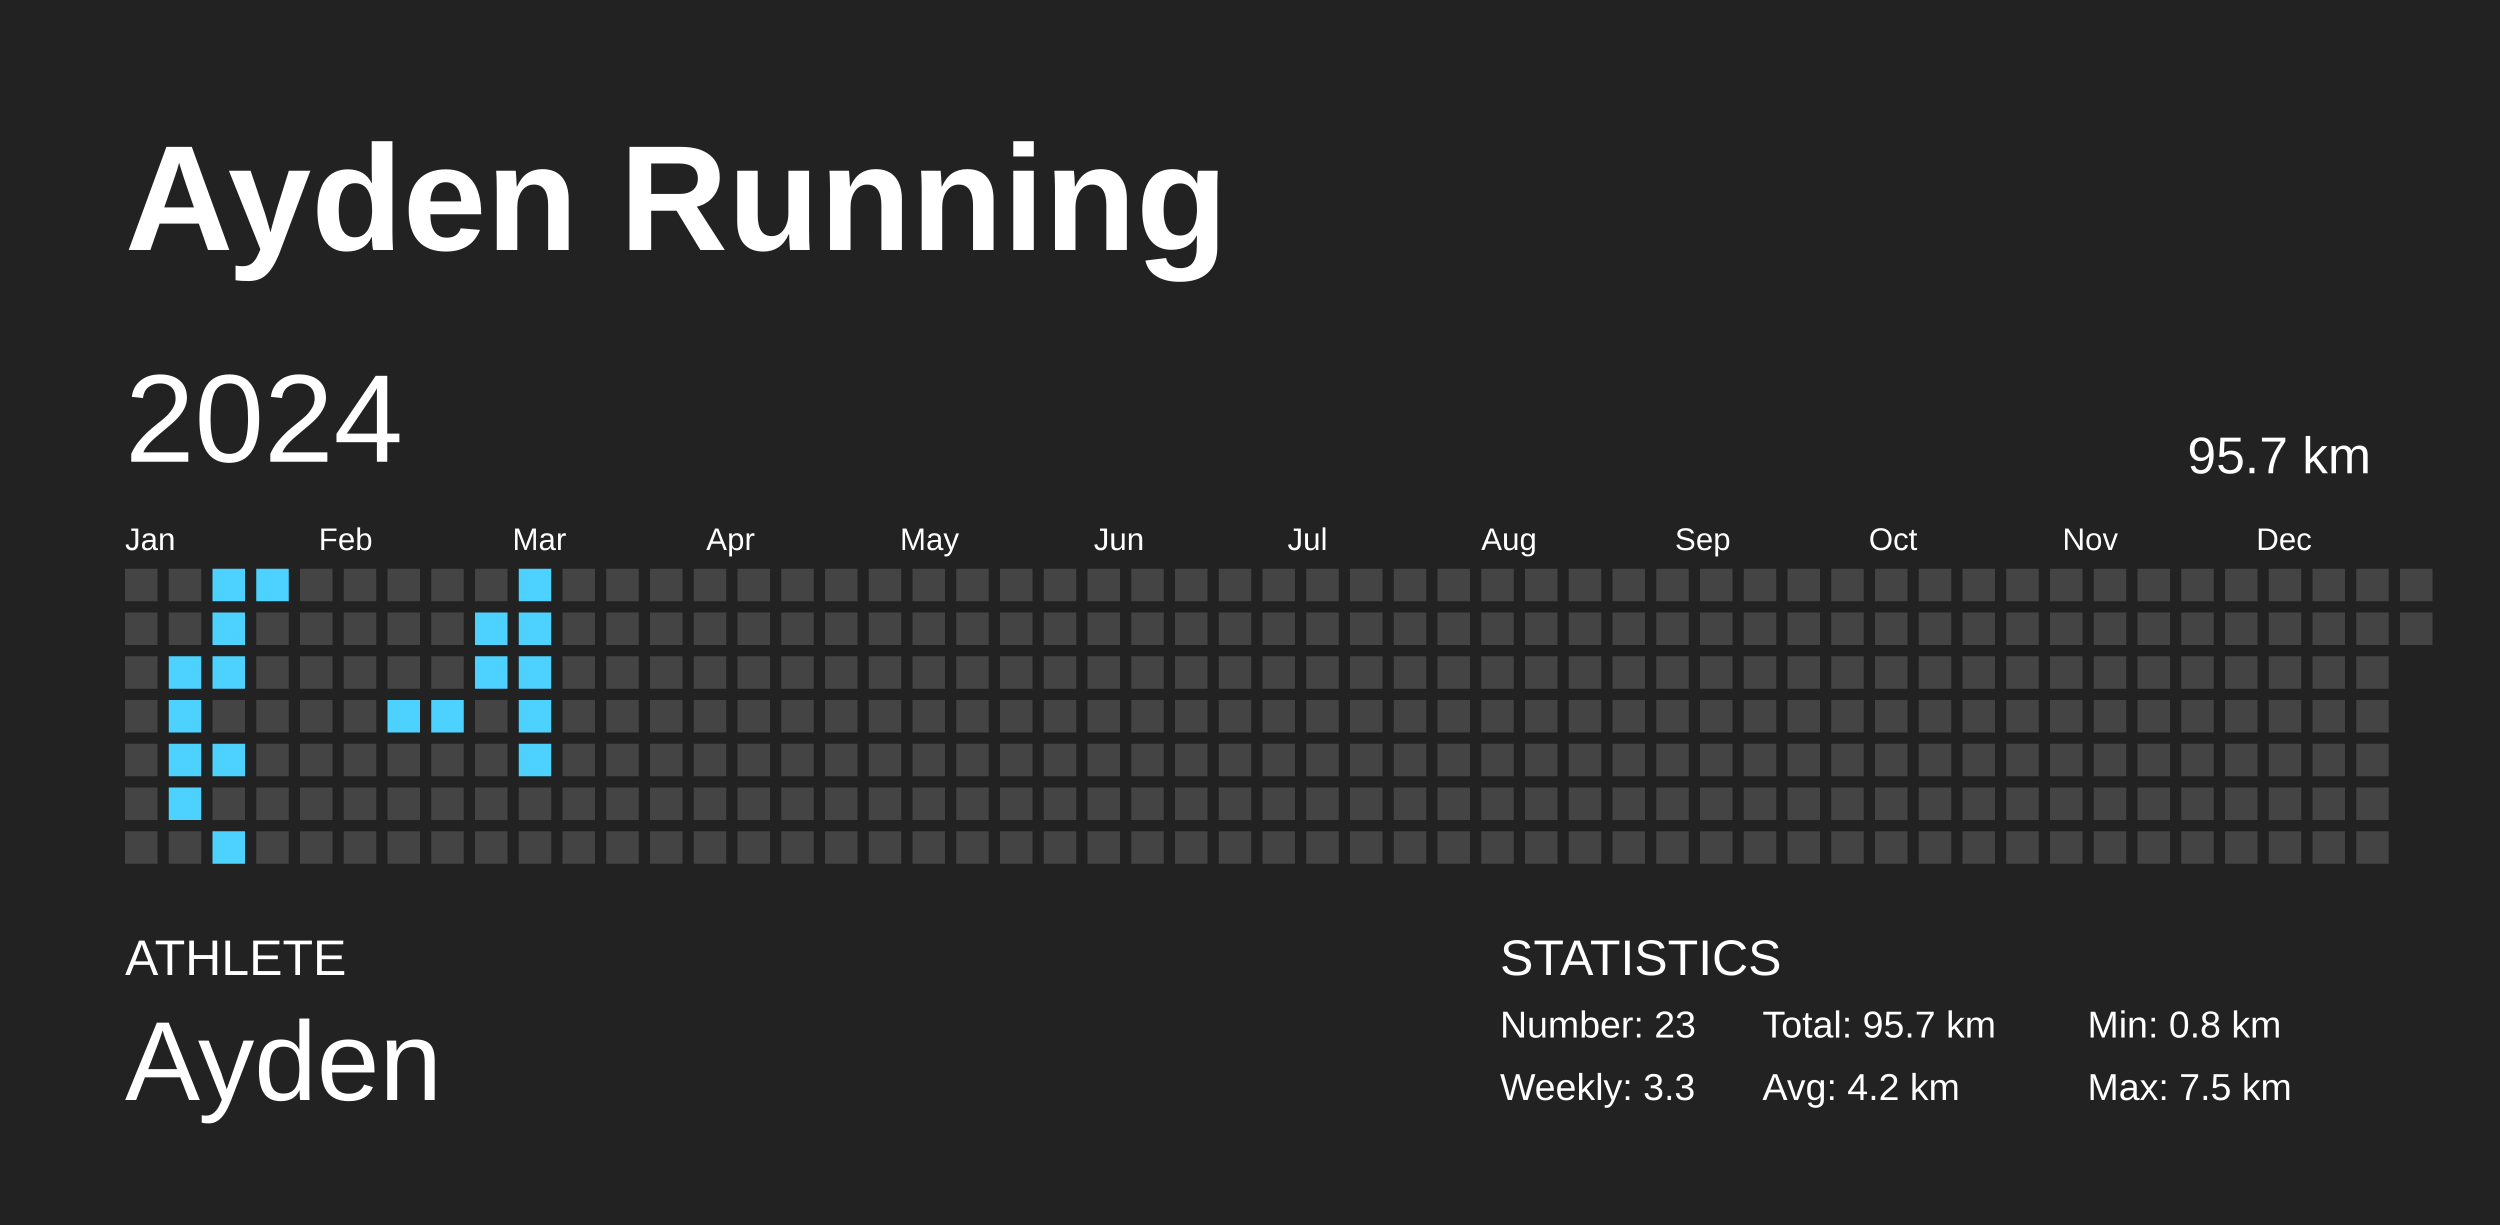
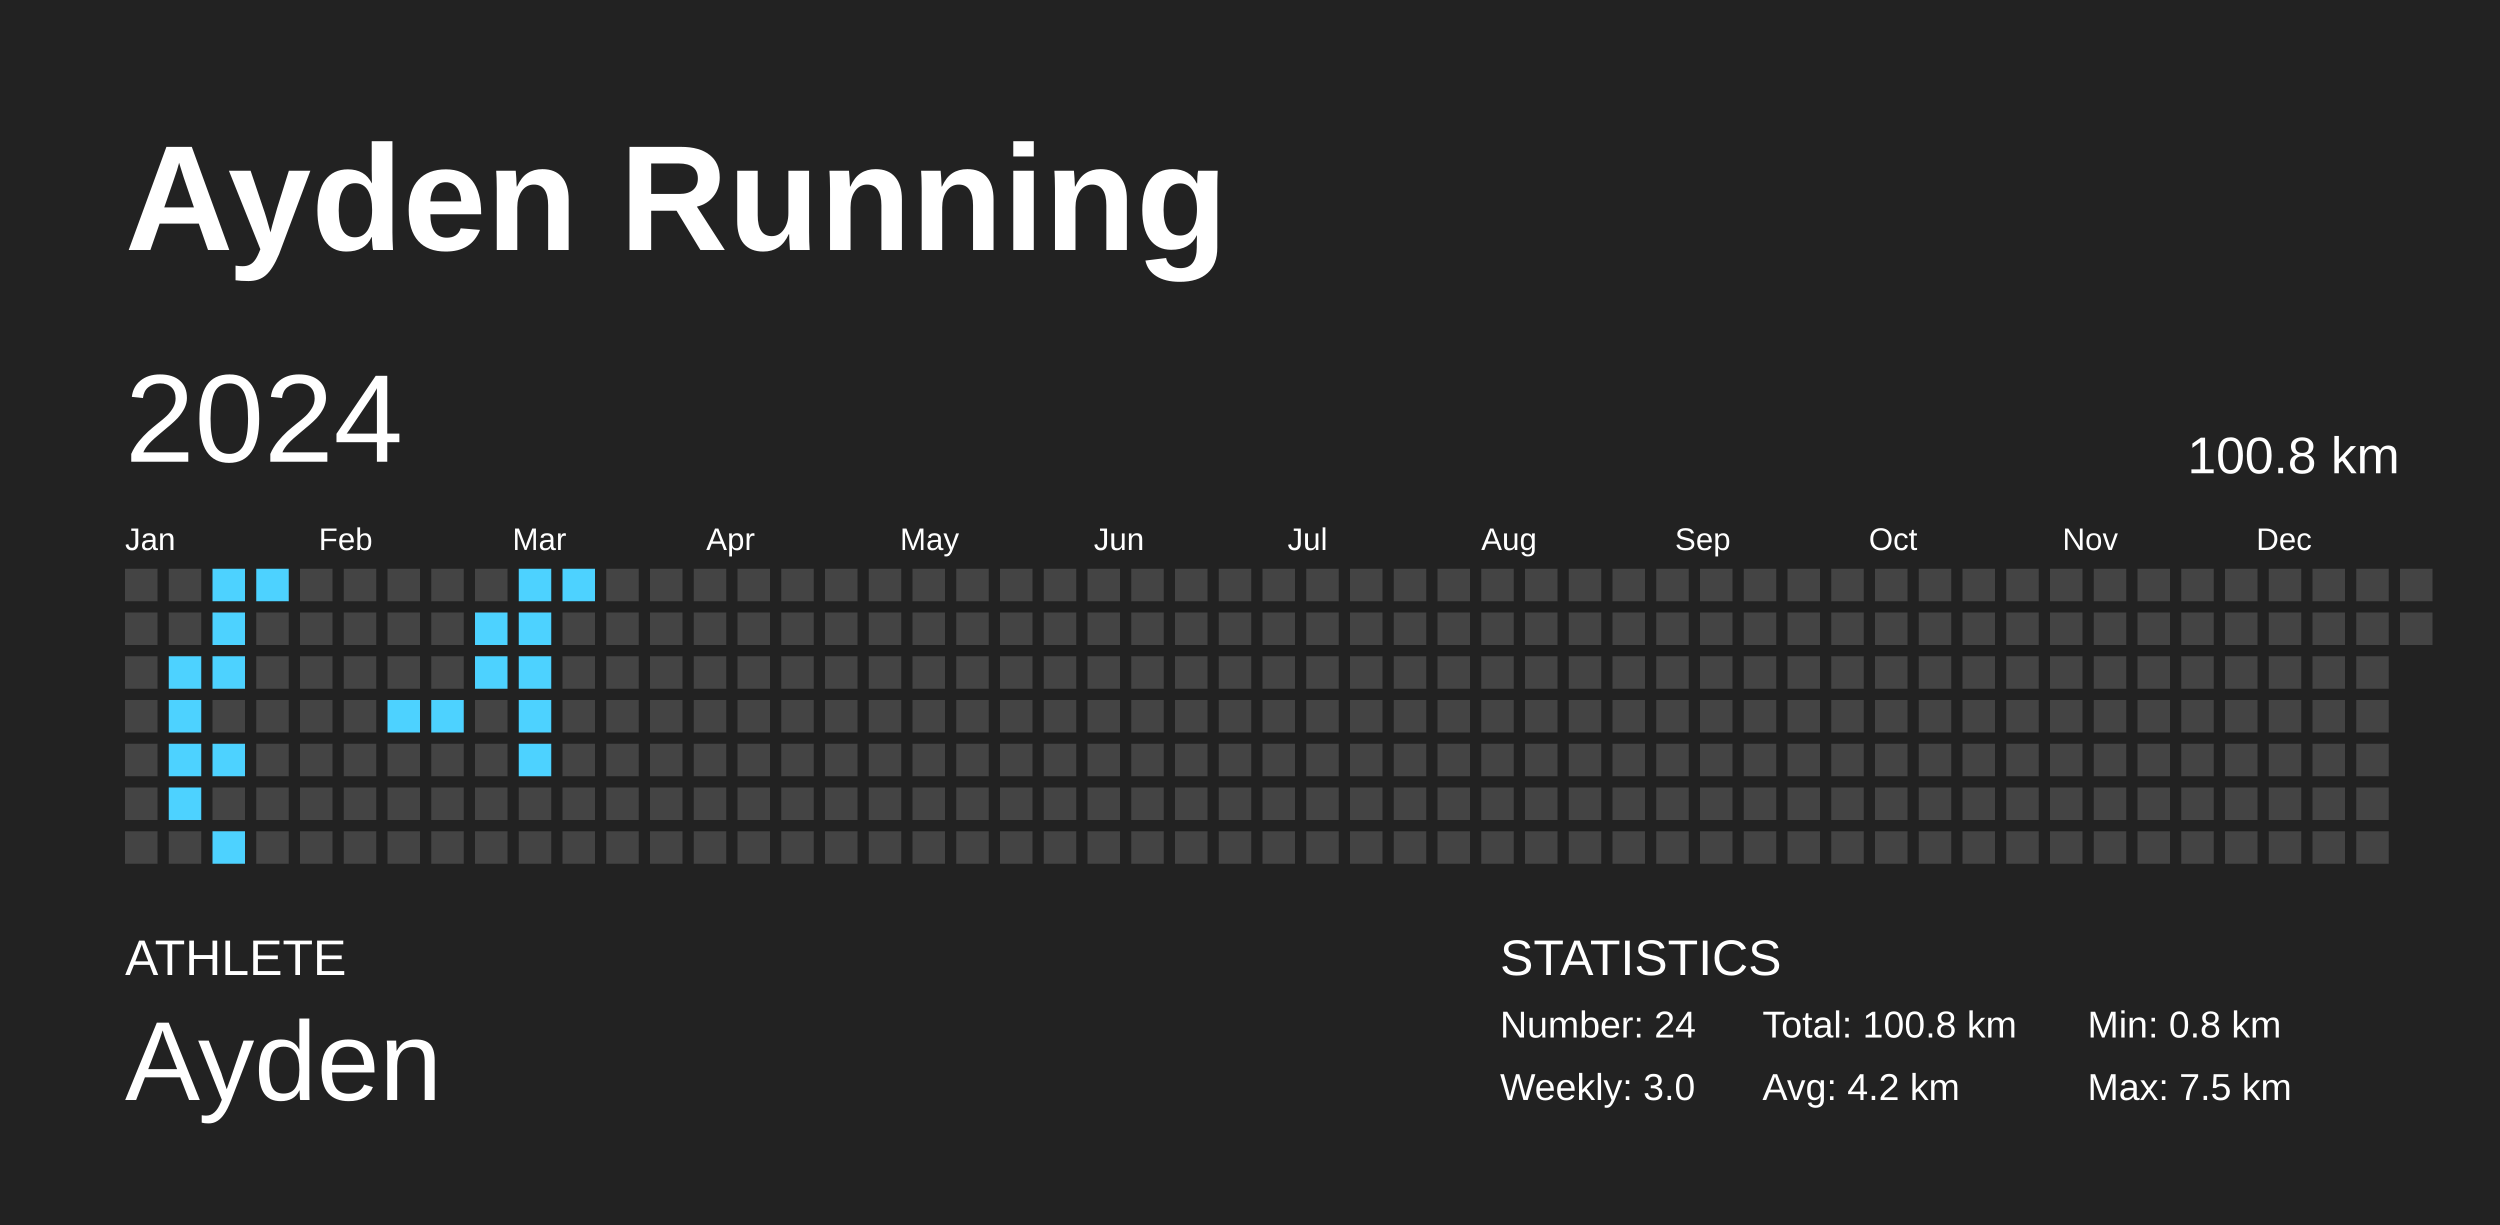
<svg xmlns="http://www.w3.org/2000/svg" baseProfile="full" height="98mm" version="1.1" viewBox="0,0,200,98" width="200mm">
  <defs />
  <rect fill="#222222" height="98" width="200" x="0" y="0" />
  <text fill="#FFFFFF" style="font-size:12px; font-family:Arial; font-weight:bold;" x="10" y="20">Ayden Running</text>
  <text fill="#FFFFFF" style="font-size:4px; font-family:Arial" x="10" y="78">ATHLETE</text>
  <text fill="#FFFFFF" style="font-size:9px; font-family:Arial" x="10" y="88">Ayden</text>
  <text fill="#FFFFFF" style="font-size:4px; font-family:Arial" x="120" y="78">STATISTICS</text>
-   <text fill="#FFFFFF" style="font-size:3px; font-family:Arial" x="120" y="83">Number: 23</text>
-   <text fill="#FFFFFF" style="font-size:3px; font-family:Arial" x="120" y="88">Weekly: 3.3</text>
-   <text fill="#FFFFFF" style="font-size:3px; font-family:Arial" x="141" y="83">Total: 95.7 km</text>
+   <text fill="#FFFFFF" style="font-size:3px; font-family:Arial" x="120" y="83">Number: 24</text>
+   <text fill="#FFFFFF" style="font-size:3px; font-family:Arial" x="120" y="88">Weekly: 3.0</text>
+   <text fill="#FFFFFF" style="font-size:3px; font-family:Arial" x="141" y="83">Total: 100.8 km</text>
  <text fill="#FFFFFF" style="font-size:3px; font-family:Arial" x="141" y="88">Avg: 4.2 km</text>
  <text fill="#FFFFFF" style="font-size:3px; font-family:Arial" x="167" y="83">Min: 0.8 km</text>
  <text fill="#FFFFFF" style="font-size:3px; font-family:Arial" x="167" y="88">Max: 7.5 km</text>
  <text dominant-baseline="hanging" fill="#FFFFFF" style="font-size:10.0px; font-family:Arial;" x="10" y="30">2024</text>
-   <text dominant-baseline="hanging" fill="#FFFFFF" style="font-size:4.125px; font-family:Arial;" x="175" y="35">95.7 km</text>
+   <text dominant-baseline="hanging" fill="#FFFFFF" style="font-size:4.125px; font-family:Arial;" x="175" y="35">100.8 km</text>
  <text fill="#FFFFFF" style="font-size:2.5px; font-family:Arial" x="10.0" y="44">Jan</text>
  <text fill="#FFFFFF" style="font-size:2.5px; font-family:Arial" x="25.5" y="44">Feb</text>
  <text fill="#FFFFFF" style="font-size:2.5px; font-family:Arial" x="41.0" y="44">Mar</text>
  <text fill="#FFFFFF" style="font-size:2.5px; font-family:Arial" x="56.5" y="44">Apr</text>
  <text fill="#FFFFFF" style="font-size:2.5px; font-family:Arial" x="72.0" y="44">May</text>
  <text fill="#FFFFFF" style="font-size:2.5px; font-family:Arial" x="87.5" y="44">Jun</text>
  <text fill="#FFFFFF" style="font-size:2.5px; font-family:Arial" x="103.0" y="44">Jul</text>
  <text fill="#FFFFFF" style="font-size:2.5px; font-family:Arial" x="118.5" y="44">Aug</text>
  <text fill="#FFFFFF" style="font-size:2.5px; font-family:Arial" x="134.0" y="44">Sep</text>
  <text fill="#FFFFFF" style="font-size:2.5px; font-family:Arial" x="149.5" y="44">Oct</text>
  <text fill="#FFFFFF" style="font-size:2.5px; font-family:Arial" x="165.0" y="44">Nov</text>
  <text fill="#FFFFFF" style="font-size:2.5px; font-family:Arial" x="180.5" y="44">Dec</text>
  <rect fill="#444444" height="2.6" width="2.6" x="10.0" y="45.5" />
  <rect fill="#444444" height="2.6" width="2.6" x="10.0" y="49.0" />
  <rect fill="#444444" height="2.6" width="2.6" x="10.0" y="52.5" />
  <rect fill="#444444" height="2.6" width="2.6" x="10.0" y="56.0" />
  <rect fill="#444444" height="2.6" width="2.6" x="10.0" y="59.5" />
  <rect fill="#444444" height="2.6" width="2.6" x="10.0" y="63.0" />
  <rect fill="#444444" height="2.6" width="2.6" x="10.0" y="66.5" />
  <rect fill="#444444" height="2.6" width="2.6" x="13.5" y="45.5" />
  <rect fill="#444444" height="2.6" width="2.6" x="13.5" y="49.0" />
  <rect fill="#4dd2ff" height="2.6" width="2.6" x="13.5" y="52.5" />
  <rect fill="#4dd2ff" height="2.6" width="2.6" x="13.5" y="56.0" />
  <rect fill="#4dd2ff" height="2.6" width="2.6" x="13.5" y="59.5" />
  <rect fill="#4dd2ff" height="2.6" width="2.6" x="13.5" y="63.0" />
  <rect fill="#444444" height="2.6" width="2.6" x="13.5" y="66.5" />
  <rect fill="#4dd2ff" height="2.6" width="2.6" x="17.0" y="45.5" />
  <rect fill="#4dd2ff" height="2.6" width="2.6" x="17.0" y="49.0" />
  <rect fill="#4dd2ff" height="2.6" width="2.6" x="17.0" y="52.5" />
  <rect fill="#444444" height="2.6" width="2.6" x="17.0" y="56.0" />
  <rect fill="#4dd2ff" height="2.6" width="2.6" x="17.0" y="59.5" />
  <rect fill="#444444" height="2.6" width="2.6" x="17.0" y="63.0" />
  <rect fill="#4dd2ff" height="2.6" width="2.6" x="17.0" y="66.5" />
  <rect fill="#4dd2ff" height="2.6" width="2.6" x="20.5" y="45.5" />
  <rect fill="#444444" height="2.6" width="2.6" x="20.5" y="49.0" />
  <rect fill="#444444" height="2.6" width="2.6" x="20.5" y="52.5" />
  <rect fill="#444444" height="2.6" width="2.6" x="20.5" y="56.0" />
  <rect fill="#444444" height="2.6" width="2.6" x="20.5" y="59.5" />
  <rect fill="#444444" height="2.6" width="2.6" x="20.5" y="63.0" />
  <rect fill="#444444" height="2.6" width="2.6" x="20.5" y="66.5" />
  <rect fill="#444444" height="2.6" width="2.6" x="24.0" y="45.5" />
  <rect fill="#444444" height="2.6" width="2.6" x="24.0" y="49.0" />
  <rect fill="#444444" height="2.6" width="2.6" x="24.0" y="52.5" />
  <rect fill="#444444" height="2.6" width="2.6" x="24.0" y="56.0" />
  <rect fill="#444444" height="2.6" width="2.6" x="24.0" y="59.5" />
  <rect fill="#444444" height="2.6" width="2.6" x="24.0" y="63.0" />
  <rect fill="#444444" height="2.6" width="2.6" x="24.0" y="66.5" />
  <rect fill="#444444" height="2.6" width="2.6" x="27.5" y="45.5" />
  <rect fill="#444444" height="2.6" width="2.6" x="27.5" y="49.0" />
  <rect fill="#444444" height="2.6" width="2.6" x="27.5" y="52.5" />
  <rect fill="#444444" height="2.6" width="2.6" x="27.5" y="56.0" />
  <rect fill="#444444" height="2.6" width="2.6" x="27.5" y="59.5" />
  <rect fill="#444444" height="2.6" width="2.6" x="27.5" y="63.0" />
  <rect fill="#444444" height="2.6" width="2.6" x="27.5" y="66.5" />
  <rect fill="#444444" height="2.6" width="2.6" x="31.0" y="45.5" />
  <rect fill="#444444" height="2.6" width="2.6" x="31.0" y="49.0" />
  <rect fill="#444444" height="2.6" width="2.6" x="31.0" y="52.5" />
  <rect fill="#4dd2ff" height="2.6" width="2.6" x="31.0" y="56.0" />
  <rect fill="#444444" height="2.6" width="2.6" x="31.0" y="59.5" />
  <rect fill="#444444" height="2.6" width="2.6" x="31.0" y="63.0" />
  <rect fill="#444444" height="2.6" width="2.6" x="31.0" y="66.5" />
  <rect fill="#444444" height="2.6" width="2.6" x="34.5" y="45.5" />
  <rect fill="#444444" height="2.6" width="2.6" x="34.5" y="49.0" />
  <rect fill="#444444" height="2.6" width="2.6" x="34.5" y="52.5" />
  <rect fill="#4dd2ff" height="2.6" width="2.6" x="34.5" y="56.0" />
  <rect fill="#444444" height="2.6" width="2.6" x="34.5" y="59.5" />
  <rect fill="#444444" height="2.6" width="2.6" x="34.5" y="63.0" />
  <rect fill="#444444" height="2.6" width="2.6" x="34.5" y="66.5" />
  <rect fill="#444444" height="2.6" width="2.6" x="38.0" y="45.5" />
  <rect fill="#4dd2ff" height="2.6" width="2.6" x="38.0" y="49.0" />
  <rect fill="#4dd2ff" height="2.6" width="2.6" x="38.0" y="52.5" />
  <rect fill="#444444" height="2.6" width="2.6" x="38.0" y="56.0" />
  <rect fill="#444444" height="2.6" width="2.6" x="38.0" y="59.5" />
  <rect fill="#444444" height="2.6" width="2.6" x="38.0" y="63.0" />
  <rect fill="#444444" height="2.6" width="2.6" x="38.0" y="66.5" />
  <rect fill="#4dd2ff" height="2.6" width="2.6" x="41.5" y="45.5" />
  <rect fill="#4dd2ff" height="2.6" width="2.6" x="41.5" y="49.0" />
  <rect fill="#4dd2ff" height="2.6" width="2.6" x="41.5" y="52.5" />
  <rect fill="#4dd2ff" height="2.6" width="2.6" x="41.5" y="56.0" />
  <rect fill="#4dd2ff" height="2.6" width="2.6" x="41.5" y="59.5" />
  <rect fill="#444444" height="2.6" width="2.6" x="41.5" y="63.0" />
  <rect fill="#444444" height="2.6" width="2.6" x="41.5" y="66.5" />
-   <rect fill="#444444" height="2.6" width="2.6" x="45.0" y="45.5" />
+   <rect fill="#4dd2ff" height="2.6" width="2.6" x="45.0" y="45.5" />
  <rect fill="#444444" height="2.6" width="2.6" x="45.0" y="49.0" />
  <rect fill="#444444" height="2.6" width="2.6" x="45.0" y="52.5" />
  <rect fill="#444444" height="2.6" width="2.6" x="45.0" y="56.0" />
  <rect fill="#444444" height="2.6" width="2.6" x="45.0" y="59.5" />
  <rect fill="#444444" height="2.6" width="2.6" x="45.0" y="63.0" />
  <rect fill="#444444" height="2.6" width="2.6" x="45.0" y="66.5" />
  <rect fill="#444444" height="2.6" width="2.6" x="48.5" y="45.5" />
  <rect fill="#444444" height="2.6" width="2.6" x="48.5" y="49.0" />
  <rect fill="#444444" height="2.6" width="2.6" x="48.5" y="52.5" />
  <rect fill="#444444" height="2.6" width="2.6" x="48.5" y="56.0" />
  <rect fill="#444444" height="2.6" width="2.6" x="48.5" y="59.5" />
  <rect fill="#444444" height="2.6" width="2.6" x="48.5" y="63.0" />
  <rect fill="#444444" height="2.6" width="2.6" x="48.5" y="66.5" />
  <rect fill="#444444" height="2.6" width="2.6" x="52.0" y="45.5" />
  <rect fill="#444444" height="2.6" width="2.6" x="52.0" y="49.0" />
  <rect fill="#444444" height="2.6" width="2.6" x="52.0" y="52.5" />
  <rect fill="#444444" height="2.6" width="2.6" x="52.0" y="56.0" />
  <rect fill="#444444" height="2.6" width="2.6" x="52.0" y="59.5" />
  <rect fill="#444444" height="2.6" width="2.6" x="52.0" y="63.0" />
  <rect fill="#444444" height="2.6" width="2.6" x="52.0" y="66.5" />
  <rect fill="#444444" height="2.6" width="2.6" x="55.5" y="45.5" />
  <rect fill="#444444" height="2.6" width="2.6" x="55.5" y="49.0" />
  <rect fill="#444444" height="2.6" width="2.6" x="55.5" y="52.5" />
  <rect fill="#444444" height="2.6" width="2.6" x="55.5" y="56.0" />
  <rect fill="#444444" height="2.6" width="2.6" x="55.5" y="59.5" />
  <rect fill="#444444" height="2.6" width="2.6" x="55.5" y="63.0" />
  <rect fill="#444444" height="2.6" width="2.6" x="55.5" y="66.5" />
  <rect fill="#444444" height="2.6" width="2.6" x="59.0" y="45.5" />
  <rect fill="#444444" height="2.6" width="2.6" x="59.0" y="49.0" />
  <rect fill="#444444" height="2.6" width="2.6" x="59.0" y="52.5" />
  <rect fill="#444444" height="2.6" width="2.6" x="59.0" y="56.0" />
  <rect fill="#444444" height="2.6" width="2.6" x="59.0" y="59.5" />
  <rect fill="#444444" height="2.6" width="2.6" x="59.0" y="63.0" />
  <rect fill="#444444" height="2.6" width="2.6" x="59.0" y="66.5" />
  <rect fill="#444444" height="2.6" width="2.6" x="62.5" y="45.5" />
  <rect fill="#444444" height="2.6" width="2.6" x="62.5" y="49.0" />
  <rect fill="#444444" height="2.6" width="2.6" x="62.5" y="52.5" />
  <rect fill="#444444" height="2.6" width="2.6" x="62.5" y="56.0" />
  <rect fill="#444444" height="2.6" width="2.6" x="62.5" y="59.5" />
  <rect fill="#444444" height="2.6" width="2.6" x="62.5" y="63.0" />
  <rect fill="#444444" height="2.6" width="2.6" x="62.5" y="66.5" />
  <rect fill="#444444" height="2.6" width="2.6" x="66.0" y="45.5" />
  <rect fill="#444444" height="2.6" width="2.6" x="66.0" y="49.0" />
  <rect fill="#444444" height="2.6" width="2.6" x="66.0" y="52.5" />
  <rect fill="#444444" height="2.6" width="2.6" x="66.0" y="56.0" />
  <rect fill="#444444" height="2.6" width="2.6" x="66.0" y="59.5" />
  <rect fill="#444444" height="2.6" width="2.6" x="66.0" y="63.0" />
  <rect fill="#444444" height="2.6" width="2.6" x="66.0" y="66.5" />
  <rect fill="#444444" height="2.6" width="2.6" x="69.5" y="45.5" />
  <rect fill="#444444" height="2.6" width="2.6" x="69.5" y="49.0" />
  <rect fill="#444444" height="2.6" width="2.6" x="69.5" y="52.5" />
  <rect fill="#444444" height="2.6" width="2.6" x="69.5" y="56.0" />
  <rect fill="#444444" height="2.6" width="2.6" x="69.5" y="59.5" />
  <rect fill="#444444" height="2.6" width="2.6" x="69.5" y="63.0" />
  <rect fill="#444444" height="2.6" width="2.6" x="69.5" y="66.5" />
  <rect fill="#444444" height="2.6" width="2.6" x="73.0" y="45.5" />
  <rect fill="#444444" height="2.6" width="2.6" x="73.0" y="49.0" />
  <rect fill="#444444" height="2.6" width="2.6" x="73.0" y="52.5" />
  <rect fill="#444444" height="2.6" width="2.6" x="73.0" y="56.0" />
  <rect fill="#444444" height="2.6" width="2.6" x="73.0" y="59.5" />
  <rect fill="#444444" height="2.6" width="2.6" x="73.0" y="63.0" />
  <rect fill="#444444" height="2.6" width="2.6" x="73.0" y="66.5" />
  <rect fill="#444444" height="2.6" width="2.6" x="76.5" y="45.5" />
  <rect fill="#444444" height="2.6" width="2.6" x="76.5" y="49.0" />
  <rect fill="#444444" height="2.6" width="2.6" x="76.5" y="52.5" />
  <rect fill="#444444" height="2.6" width="2.6" x="76.5" y="56.0" />
  <rect fill="#444444" height="2.6" width="2.6" x="76.5" y="59.5" />
  <rect fill="#444444" height="2.6" width="2.6" x="76.5" y="63.0" />
  <rect fill="#444444" height="2.6" width="2.6" x="76.5" y="66.5" />
  <rect fill="#444444" height="2.6" width="2.6" x="80.0" y="45.5" />
  <rect fill="#444444" height="2.6" width="2.6" x="80.0" y="49.0" />
  <rect fill="#444444" height="2.6" width="2.6" x="80.0" y="52.5" />
  <rect fill="#444444" height="2.6" width="2.6" x="80.0" y="56.0" />
  <rect fill="#444444" height="2.6" width="2.6" x="80.0" y="59.5" />
  <rect fill="#444444" height="2.6" width="2.6" x="80.0" y="63.0" />
  <rect fill="#444444" height="2.6" width="2.6" x="80.0" y="66.5" />
  <rect fill="#444444" height="2.6" width="2.6" x="83.5" y="45.5" />
  <rect fill="#444444" height="2.6" width="2.6" x="83.5" y="49.0" />
  <rect fill="#444444" height="2.6" width="2.6" x="83.5" y="52.5" />
  <rect fill="#444444" height="2.6" width="2.6" x="83.5" y="56.0" />
  <rect fill="#444444" height="2.6" width="2.6" x="83.5" y="59.5" />
  <rect fill="#444444" height="2.6" width="2.6" x="83.5" y="63.0" />
  <rect fill="#444444" height="2.6" width="2.6" x="83.5" y="66.5" />
  <rect fill="#444444" height="2.6" width="2.6" x="87.0" y="45.5" />
  <rect fill="#444444" height="2.6" width="2.6" x="87.0" y="49.0" />
  <rect fill="#444444" height="2.6" width="2.6" x="87.0" y="52.5" />
  <rect fill="#444444" height="2.6" width="2.6" x="87.0" y="56.0" />
  <rect fill="#444444" height="2.6" width="2.6" x="87.0" y="59.5" />
  <rect fill="#444444" height="2.6" width="2.6" x="87.0" y="63.0" />
  <rect fill="#444444" height="2.6" width="2.6" x="87.0" y="66.5" />
  <rect fill="#444444" height="2.6" width="2.6" x="90.5" y="45.5" />
  <rect fill="#444444" height="2.6" width="2.6" x="90.5" y="49.0" />
  <rect fill="#444444" height="2.6" width="2.6" x="90.5" y="52.5" />
  <rect fill="#444444" height="2.6" width="2.6" x="90.5" y="56.0" />
  <rect fill="#444444" height="2.6" width="2.6" x="90.5" y="59.5" />
  <rect fill="#444444" height="2.6" width="2.6" x="90.5" y="63.0" />
  <rect fill="#444444" height="2.6" width="2.6" x="90.5" y="66.5" />
  <rect fill="#444444" height="2.6" width="2.6" x="94.0" y="45.5" />
  <rect fill="#444444" height="2.6" width="2.6" x="94.0" y="49.0" />
  <rect fill="#444444" height="2.6" width="2.6" x="94.0" y="52.5" />
  <rect fill="#444444" height="2.6" width="2.6" x="94.0" y="56.0" />
  <rect fill="#444444" height="2.6" width="2.6" x="94.0" y="59.5" />
  <rect fill="#444444" height="2.6" width="2.6" x="94.0" y="63.0" />
  <rect fill="#444444" height="2.6" width="2.6" x="94.0" y="66.5" />
  <rect fill="#444444" height="2.6" width="2.6" x="97.5" y="45.5" />
  <rect fill="#444444" height="2.6" width="2.6" x="97.5" y="49.0" />
  <rect fill="#444444" height="2.6" width="2.6" x="97.5" y="52.5" />
  <rect fill="#444444" height="2.6" width="2.6" x="97.5" y="56.0" />
  <rect fill="#444444" height="2.6" width="2.6" x="97.5" y="59.5" />
  <rect fill="#444444" height="2.6" width="2.6" x="97.5" y="63.0" />
  <rect fill="#444444" height="2.6" width="2.6" x="97.5" y="66.5" />
  <rect fill="#444444" height="2.6" width="2.6" x="101.0" y="45.5" />
  <rect fill="#444444" height="2.6" width="2.6" x="101.0" y="49.0" />
  <rect fill="#444444" height="2.6" width="2.6" x="101.0" y="52.5" />
  <rect fill="#444444" height="2.6" width="2.6" x="101.0" y="56.0" />
  <rect fill="#444444" height="2.6" width="2.6" x="101.0" y="59.5" />
  <rect fill="#444444" height="2.6" width="2.6" x="101.0" y="63.0" />
  <rect fill="#444444" height="2.6" width="2.6" x="101.0" y="66.5" />
  <rect fill="#444444" height="2.6" width="2.6" x="104.5" y="45.5" />
  <rect fill="#444444" height="2.6" width="2.6" x="104.5" y="49.0" />
  <rect fill="#444444" height="2.6" width="2.6" x="104.5" y="52.5" />
  <rect fill="#444444" height="2.6" width="2.6" x="104.5" y="56.0" />
  <rect fill="#444444" height="2.6" width="2.6" x="104.5" y="59.5" />
  <rect fill="#444444" height="2.6" width="2.6" x="104.5" y="63.0" />
  <rect fill="#444444" height="2.6" width="2.6" x="104.5" y="66.5" />
  <rect fill="#444444" height="2.6" width="2.6" x="108.0" y="45.5" />
  <rect fill="#444444" height="2.6" width="2.6" x="108.0" y="49.0" />
  <rect fill="#444444" height="2.6" width="2.6" x="108.0" y="52.5" />
  <rect fill="#444444" height="2.6" width="2.6" x="108.0" y="56.0" />
  <rect fill="#444444" height="2.6" width="2.6" x="108.0" y="59.5" />
  <rect fill="#444444" height="2.6" width="2.6" x="108.0" y="63.0" />
  <rect fill="#444444" height="2.6" width="2.6" x="108.0" y="66.5" />
  <rect fill="#444444" height="2.6" width="2.6" x="111.5" y="45.5" />
  <rect fill="#444444" height="2.6" width="2.6" x="111.5" y="49.0" />
  <rect fill="#444444" height="2.6" width="2.6" x="111.5" y="52.5" />
  <rect fill="#444444" height="2.6" width="2.6" x="111.5" y="56.0" />
  <rect fill="#444444" height="2.6" width="2.6" x="111.5" y="59.5" />
  <rect fill="#444444" height="2.6" width="2.6" x="111.5" y="63.0" />
  <rect fill="#444444" height="2.6" width="2.6" x="111.5" y="66.5" />
  <rect fill="#444444" height="2.6" width="2.6" x="115.0" y="45.5" />
  <rect fill="#444444" height="2.6" width="2.6" x="115.0" y="49.0" />
  <rect fill="#444444" height="2.6" width="2.6" x="115.0" y="52.5" />
  <rect fill="#444444" height="2.6" width="2.6" x="115.0" y="56.0" />
  <rect fill="#444444" height="2.6" width="2.6" x="115.0" y="59.5" />
  <rect fill="#444444" height="2.6" width="2.6" x="115.0" y="63.0" />
  <rect fill="#444444" height="2.6" width="2.6" x="115.0" y="66.5" />
  <rect fill="#444444" height="2.6" width="2.6" x="118.5" y="45.5" />
  <rect fill="#444444" height="2.6" width="2.6" x="118.5" y="49.0" />
  <rect fill="#444444" height="2.6" width="2.6" x="118.5" y="52.5" />
  <rect fill="#444444" height="2.6" width="2.6" x="118.5" y="56.0" />
  <rect fill="#444444" height="2.6" width="2.6" x="118.5" y="59.5" />
  <rect fill="#444444" height="2.6" width="2.6" x="118.5" y="63.0" />
  <rect fill="#444444" height="2.6" width="2.6" x="118.5" y="66.5" />
  <rect fill="#444444" height="2.6" width="2.6" x="122.0" y="45.5" />
  <rect fill="#444444" height="2.6" width="2.6" x="122.0" y="49.0" />
  <rect fill="#444444" height="2.6" width="2.6" x="122.0" y="52.5" />
  <rect fill="#444444" height="2.6" width="2.6" x="122.0" y="56.0" />
  <rect fill="#444444" height="2.6" width="2.6" x="122.0" y="59.5" />
  <rect fill="#444444" height="2.6" width="2.6" x="122.0" y="63.0" />
  <rect fill="#444444" height="2.6" width="2.6" x="122.0" y="66.5" />
  <rect fill="#444444" height="2.6" width="2.6" x="125.5" y="45.5" />
  <rect fill="#444444" height="2.6" width="2.6" x="125.5" y="49.0" />
  <rect fill="#444444" height="2.6" width="2.6" x="125.5" y="52.5" />
  <rect fill="#444444" height="2.6" width="2.6" x="125.5" y="56.0" />
  <rect fill="#444444" height="2.6" width="2.6" x="125.5" y="59.5" />
  <rect fill="#444444" height="2.6" width="2.6" x="125.5" y="63.0" />
  <rect fill="#444444" height="2.6" width="2.6" x="125.5" y="66.5" />
  <rect fill="#444444" height="2.6" width="2.6" x="129.0" y="45.5" />
  <rect fill="#444444" height="2.6" width="2.6" x="129.0" y="49.0" />
  <rect fill="#444444" height="2.6" width="2.6" x="129.0" y="52.5" />
  <rect fill="#444444" height="2.6" width="2.6" x="129.0" y="56.0" />
  <rect fill="#444444" height="2.6" width="2.6" x="129.0" y="59.5" />
  <rect fill="#444444" height="2.6" width="2.6" x="129.0" y="63.0" />
  <rect fill="#444444" height="2.6" width="2.6" x="129.0" y="66.5" />
  <rect fill="#444444" height="2.6" width="2.6" x="132.5" y="45.5" />
  <rect fill="#444444" height="2.6" width="2.6" x="132.5" y="49.0" />
  <rect fill="#444444" height="2.6" width="2.6" x="132.5" y="52.5" />
  <rect fill="#444444" height="2.6" width="2.6" x="132.5" y="56.0" />
  <rect fill="#444444" height="2.6" width="2.6" x="132.5" y="59.5" />
  <rect fill="#444444" height="2.6" width="2.6" x="132.5" y="63.0" />
  <rect fill="#444444" height="2.6" width="2.6" x="132.5" y="66.5" />
  <rect fill="#444444" height="2.6" width="2.6" x="136.0" y="45.5" />
  <rect fill="#444444" height="2.6" width="2.6" x="136.0" y="49.0" />
  <rect fill="#444444" height="2.6" width="2.6" x="136.0" y="52.5" />
  <rect fill="#444444" height="2.6" width="2.6" x="136.0" y="56.0" />
  <rect fill="#444444" height="2.6" width="2.6" x="136.0" y="59.5" />
  <rect fill="#444444" height="2.6" width="2.6" x="136.0" y="63.0" />
  <rect fill="#444444" height="2.6" width="2.6" x="136.0" y="66.5" />
  <rect fill="#444444" height="2.6" width="2.6" x="139.5" y="45.5" />
  <rect fill="#444444" height="2.6" width="2.6" x="139.5" y="49.0" />
  <rect fill="#444444" height="2.6" width="2.6" x="139.5" y="52.5" />
  <rect fill="#444444" height="2.6" width="2.6" x="139.5" y="56.0" />
  <rect fill="#444444" height="2.6" width="2.6" x="139.5" y="59.5" />
  <rect fill="#444444" height="2.6" width="2.6" x="139.5" y="63.0" />
  <rect fill="#444444" height="2.6" width="2.6" x="139.5" y="66.5" />
  <rect fill="#444444" height="2.6" width="2.6" x="143.0" y="45.5" />
  <rect fill="#444444" height="2.6" width="2.6" x="143.0" y="49.0" />
  <rect fill="#444444" height="2.6" width="2.6" x="143.0" y="52.5" />
  <rect fill="#444444" height="2.6" width="2.6" x="143.0" y="56.0" />
  <rect fill="#444444" height="2.6" width="2.6" x="143.0" y="59.5" />
  <rect fill="#444444" height="2.6" width="2.6" x="143.0" y="63.0" />
  <rect fill="#444444" height="2.6" width="2.6" x="143.0" y="66.5" />
  <rect fill="#444444" height="2.6" width="2.6" x="146.5" y="45.5" />
  <rect fill="#444444" height="2.6" width="2.6" x="146.5" y="49.0" />
  <rect fill="#444444" height="2.6" width="2.6" x="146.5" y="52.5" />
  <rect fill="#444444" height="2.6" width="2.6" x="146.5" y="56.0" />
  <rect fill="#444444" height="2.6" width="2.6" x="146.5" y="59.5" />
  <rect fill="#444444" height="2.6" width="2.6" x="146.5" y="63.0" />
  <rect fill="#444444" height="2.6" width="2.6" x="146.5" y="66.5" />
  <rect fill="#444444" height="2.6" width="2.6" x="150.0" y="45.5" />
  <rect fill="#444444" height="2.6" width="2.6" x="150.0" y="49.0" />
  <rect fill="#444444" height="2.6" width="2.6" x="150.0" y="52.5" />
  <rect fill="#444444" height="2.6" width="2.6" x="150.0" y="56.0" />
  <rect fill="#444444" height="2.6" width="2.6" x="150.0" y="59.5" />
  <rect fill="#444444" height="2.6" width="2.6" x="150.0" y="63.0" />
  <rect fill="#444444" height="2.6" width="2.6" x="150.0" y="66.5" />
  <rect fill="#444444" height="2.6" width="2.6" x="153.5" y="45.5" />
  <rect fill="#444444" height="2.6" width="2.6" x="153.5" y="49.0" />
  <rect fill="#444444" height="2.6" width="2.6" x="153.5" y="52.5" />
  <rect fill="#444444" height="2.6" width="2.6" x="153.5" y="56.0" />
  <rect fill="#444444" height="2.6" width="2.6" x="153.5" y="59.5" />
  <rect fill="#444444" height="2.6" width="2.6" x="153.5" y="63.0" />
  <rect fill="#444444" height="2.6" width="2.6" x="153.5" y="66.5" />
  <rect fill="#444444" height="2.6" width="2.6" x="157.0" y="45.5" />
  <rect fill="#444444" height="2.6" width="2.6" x="157.0" y="49.0" />
  <rect fill="#444444" height="2.6" width="2.6" x="157.0" y="52.5" />
  <rect fill="#444444" height="2.6" width="2.6" x="157.0" y="56.0" />
  <rect fill="#444444" height="2.6" width="2.6" x="157.0" y="59.5" />
  <rect fill="#444444" height="2.6" width="2.6" x="157.0" y="63.0" />
  <rect fill="#444444" height="2.6" width="2.6" x="157.0" y="66.5" />
  <rect fill="#444444" height="2.6" width="2.6" x="160.5" y="45.5" />
  <rect fill="#444444" height="2.6" width="2.6" x="160.5" y="49.0" />
  <rect fill="#444444" height="2.6" width="2.6" x="160.5" y="52.5" />
  <rect fill="#444444" height="2.6" width="2.6" x="160.5" y="56.0" />
  <rect fill="#444444" height="2.6" width="2.6" x="160.5" y="59.5" />
  <rect fill="#444444" height="2.6" width="2.6" x="160.5" y="63.0" />
  <rect fill="#444444" height="2.6" width="2.6" x="160.5" y="66.5" />
  <rect fill="#444444" height="2.6" width="2.6" x="164.0" y="45.5" />
  <rect fill="#444444" height="2.6" width="2.6" x="164.0" y="49.0" />
  <rect fill="#444444" height="2.6" width="2.6" x="164.0" y="52.5" />
  <rect fill="#444444" height="2.6" width="2.6" x="164.0" y="56.0" />
  <rect fill="#444444" height="2.6" width="2.6" x="164.0" y="59.5" />
  <rect fill="#444444" height="2.6" width="2.6" x="164.0" y="63.0" />
  <rect fill="#444444" height="2.6" width="2.6" x="164.0" y="66.5" />
  <rect fill="#444444" height="2.6" width="2.6" x="167.5" y="45.5" />
  <rect fill="#444444" height="2.6" width="2.6" x="167.5" y="49.0" />
  <rect fill="#444444" height="2.6" width="2.6" x="167.5" y="52.5" />
  <rect fill="#444444" height="2.6" width="2.6" x="167.5" y="56.0" />
  <rect fill="#444444" height="2.6" width="2.6" x="167.5" y="59.5" />
  <rect fill="#444444" height="2.6" width="2.6" x="167.5" y="63.0" />
  <rect fill="#444444" height="2.6" width="2.6" x="167.5" y="66.5" />
  <rect fill="#444444" height="2.6" width="2.6" x="171.0" y="45.5" />
  <rect fill="#444444" height="2.6" width="2.6" x="171.0" y="49.0" />
  <rect fill="#444444" height="2.6" width="2.6" x="171.0" y="52.5" />
  <rect fill="#444444" height="2.6" width="2.6" x="171.0" y="56.0" />
  <rect fill="#444444" height="2.6" width="2.6" x="171.0" y="59.5" />
  <rect fill="#444444" height="2.6" width="2.6" x="171.0" y="63.0" />
  <rect fill="#444444" height="2.6" width="2.6" x="171.0" y="66.5" />
  <rect fill="#444444" height="2.6" width="2.6" x="174.5" y="45.5" />
  <rect fill="#444444" height="2.6" width="2.6" x="174.5" y="49.0" />
  <rect fill="#444444" height="2.6" width="2.6" x="174.5" y="52.5" />
  <rect fill="#444444" height="2.6" width="2.6" x="174.5" y="56.0" />
  <rect fill="#444444" height="2.6" width="2.6" x="174.5" y="59.5" />
  <rect fill="#444444" height="2.6" width="2.6" x="174.5" y="63.0" />
  <rect fill="#444444" height="2.6" width="2.6" x="174.5" y="66.5" />
  <rect fill="#444444" height="2.6" width="2.6" x="178.0" y="45.5" />
  <rect fill="#444444" height="2.6" width="2.6" x="178.0" y="49.0" />
  <rect fill="#444444" height="2.6" width="2.6" x="178.0" y="52.5" />
  <rect fill="#444444" height="2.6" width="2.6" x="178.0" y="56.0" />
  <rect fill="#444444" height="2.6" width="2.6" x="178.0" y="59.5" />
  <rect fill="#444444" height="2.6" width="2.6" x="178.0" y="63.0" />
  <rect fill="#444444" height="2.6" width="2.6" x="178.0" y="66.5" />
  <rect fill="#444444" height="2.6" width="2.6" x="181.5" y="45.5" />
  <rect fill="#444444" height="2.6" width="2.6" x="181.5" y="49.0" />
  <rect fill="#444444" height="2.6" width="2.6" x="181.5" y="52.5" />
  <rect fill="#444444" height="2.6" width="2.6" x="181.5" y="56.0" />
  <rect fill="#444444" height="2.6" width="2.6" x="181.5" y="59.5" />
  <rect fill="#444444" height="2.6" width="2.6" x="181.5" y="63.0" />
  <rect fill="#444444" height="2.6" width="2.6" x="181.5" y="66.5" />
  <rect fill="#444444" height="2.6" width="2.6" x="185.0" y="45.5" />
  <rect fill="#444444" height="2.6" width="2.6" x="185.0" y="49.0" />
  <rect fill="#444444" height="2.6" width="2.6" x="185.0" y="52.5" />
  <rect fill="#444444" height="2.6" width="2.6" x="185.0" y="56.0" />
  <rect fill="#444444" height="2.6" width="2.6" x="185.0" y="59.5" />
  <rect fill="#444444" height="2.6" width="2.6" x="185.0" y="63.0" />
  <rect fill="#444444" height="2.6" width="2.6" x="185.0" y="66.5" />
  <rect fill="#444444" height="2.6" width="2.6" x="188.5" y="45.5" />
  <rect fill="#444444" height="2.6" width="2.6" x="188.5" y="49.0" />
  <rect fill="#444444" height="2.6" width="2.6" x="188.5" y="52.5" />
  <rect fill="#444444" height="2.6" width="2.6" x="188.5" y="56.0" />
  <rect fill="#444444" height="2.6" width="2.6" x="188.5" y="59.5" />
  <rect fill="#444444" height="2.6" width="2.6" x="188.5" y="63.0" />
  <rect fill="#444444" height="2.6" width="2.6" x="188.5" y="66.5" />
  <rect fill="#444444" height="2.6" width="2.6" x="192.0" y="45.5" />
  <rect fill="#444444" height="2.6" width="2.6" x="192.0" y="49.0" />
</svg>
